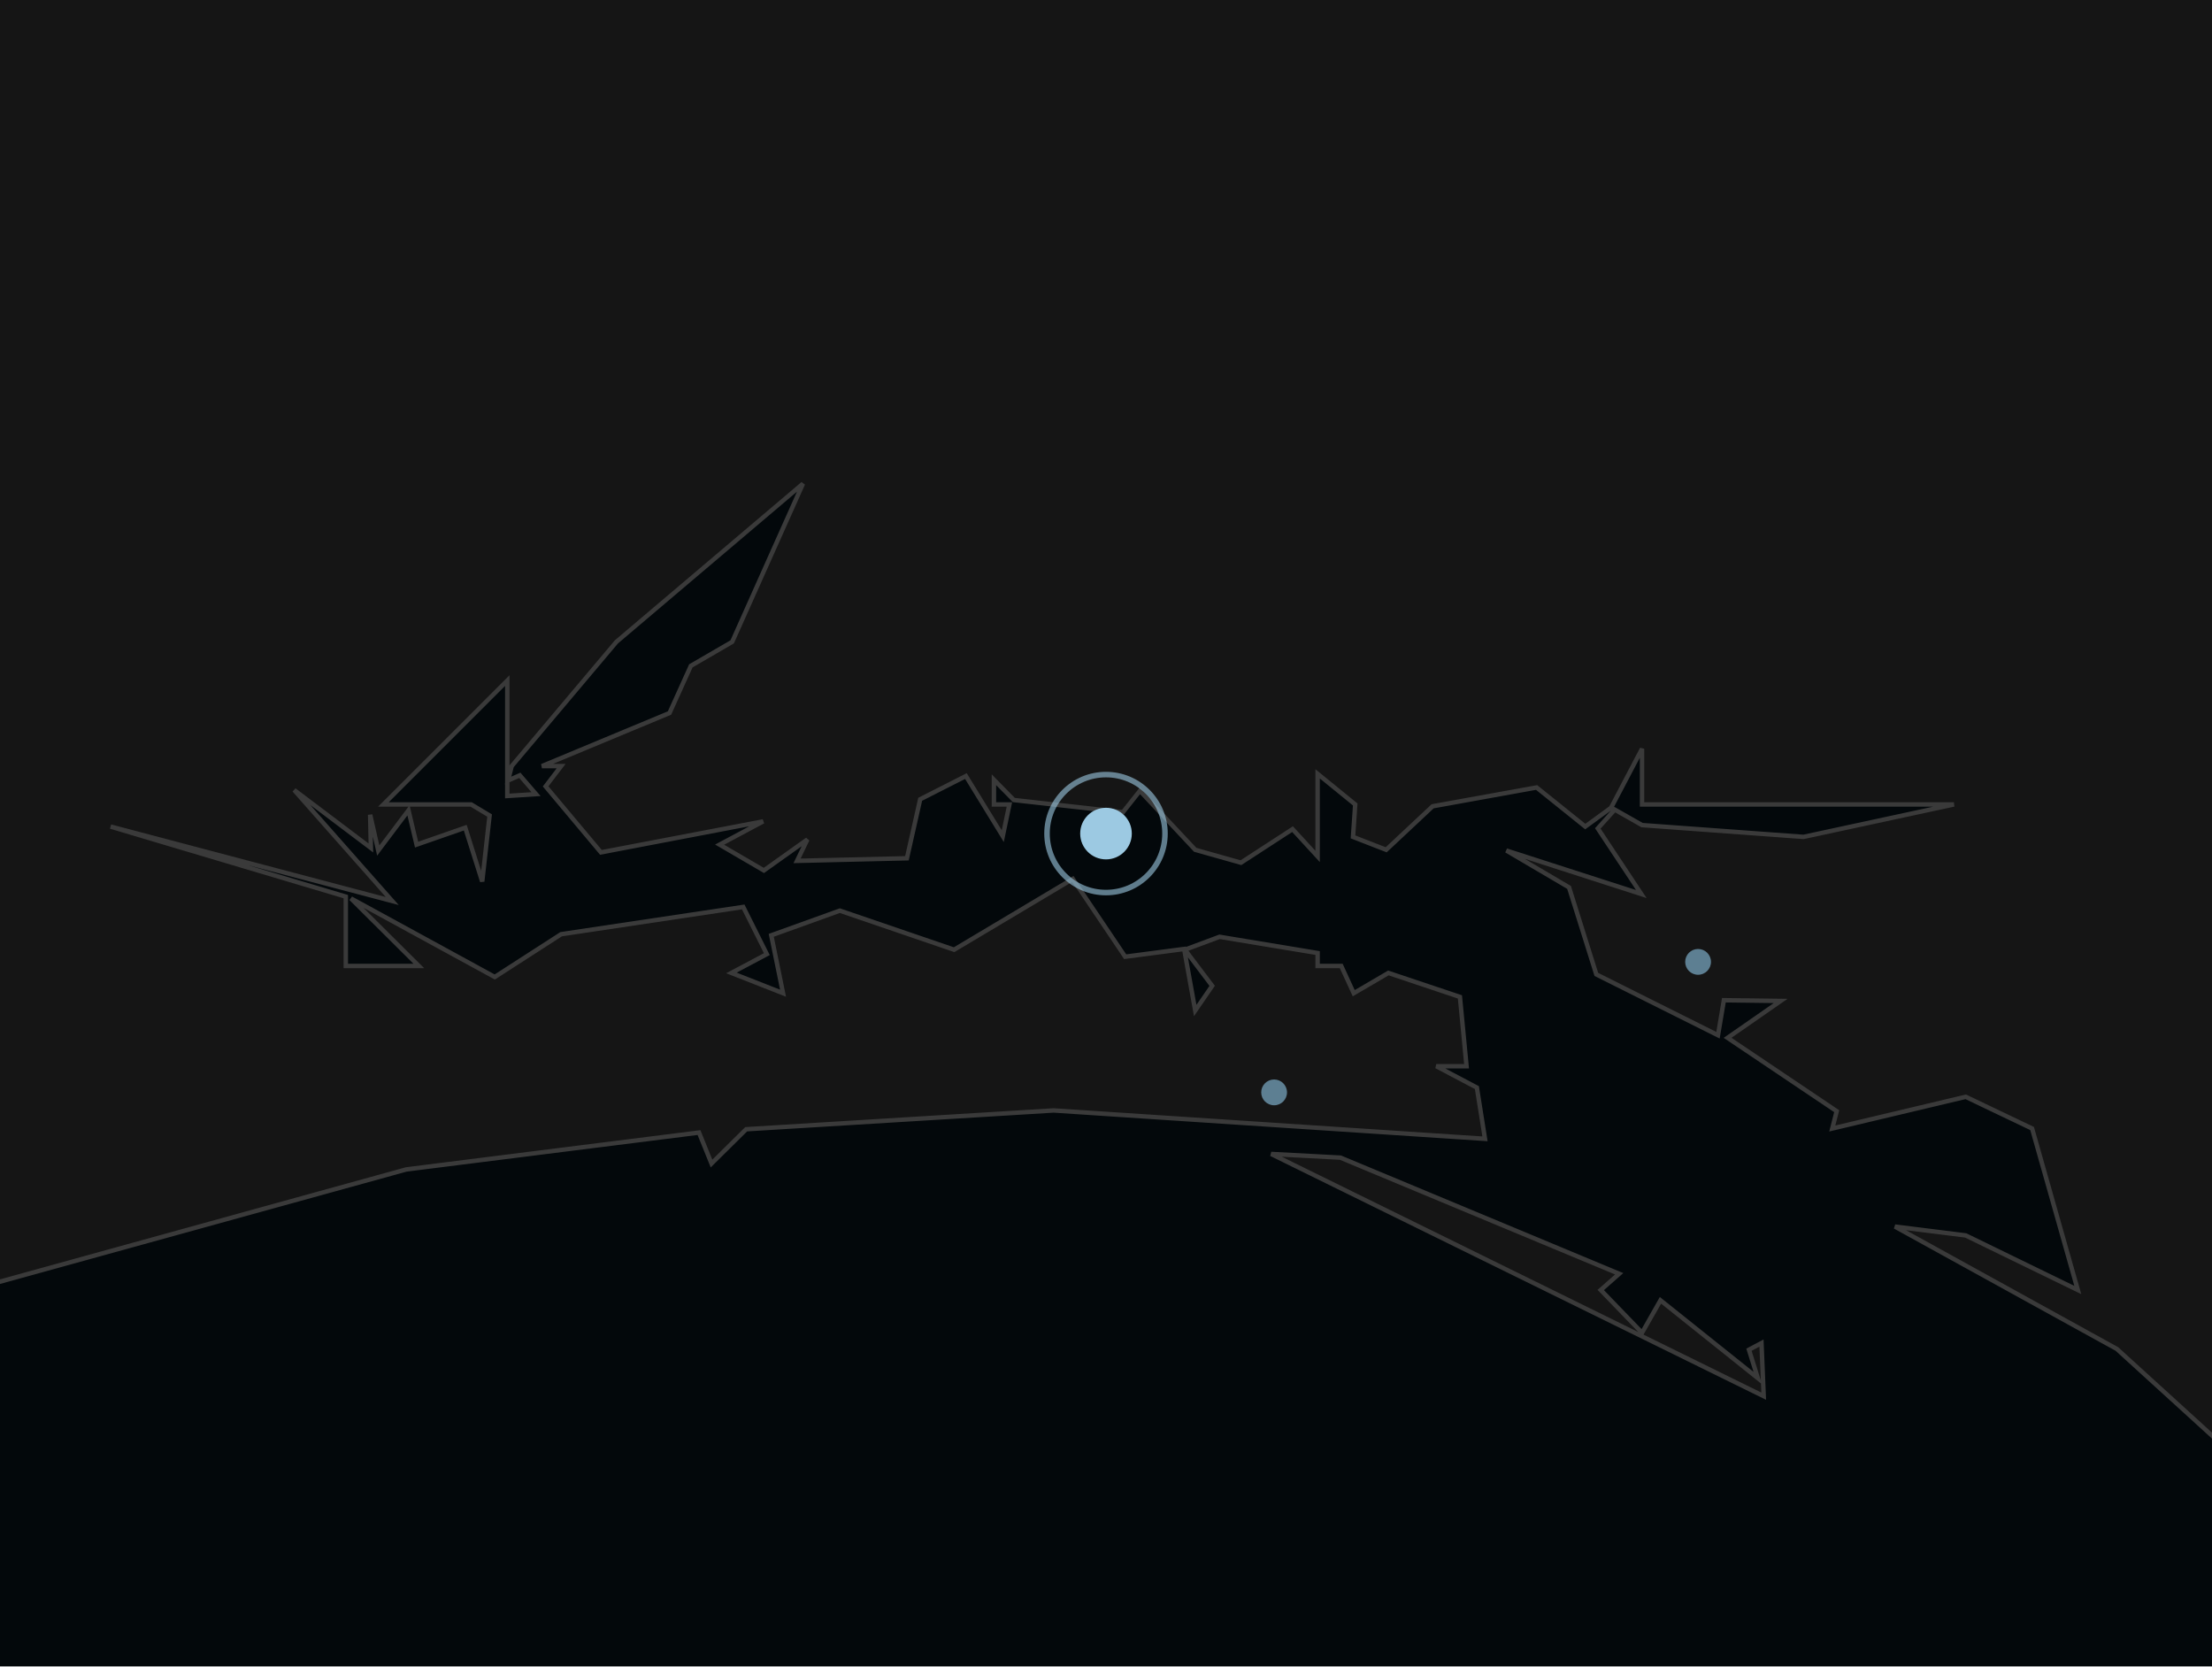
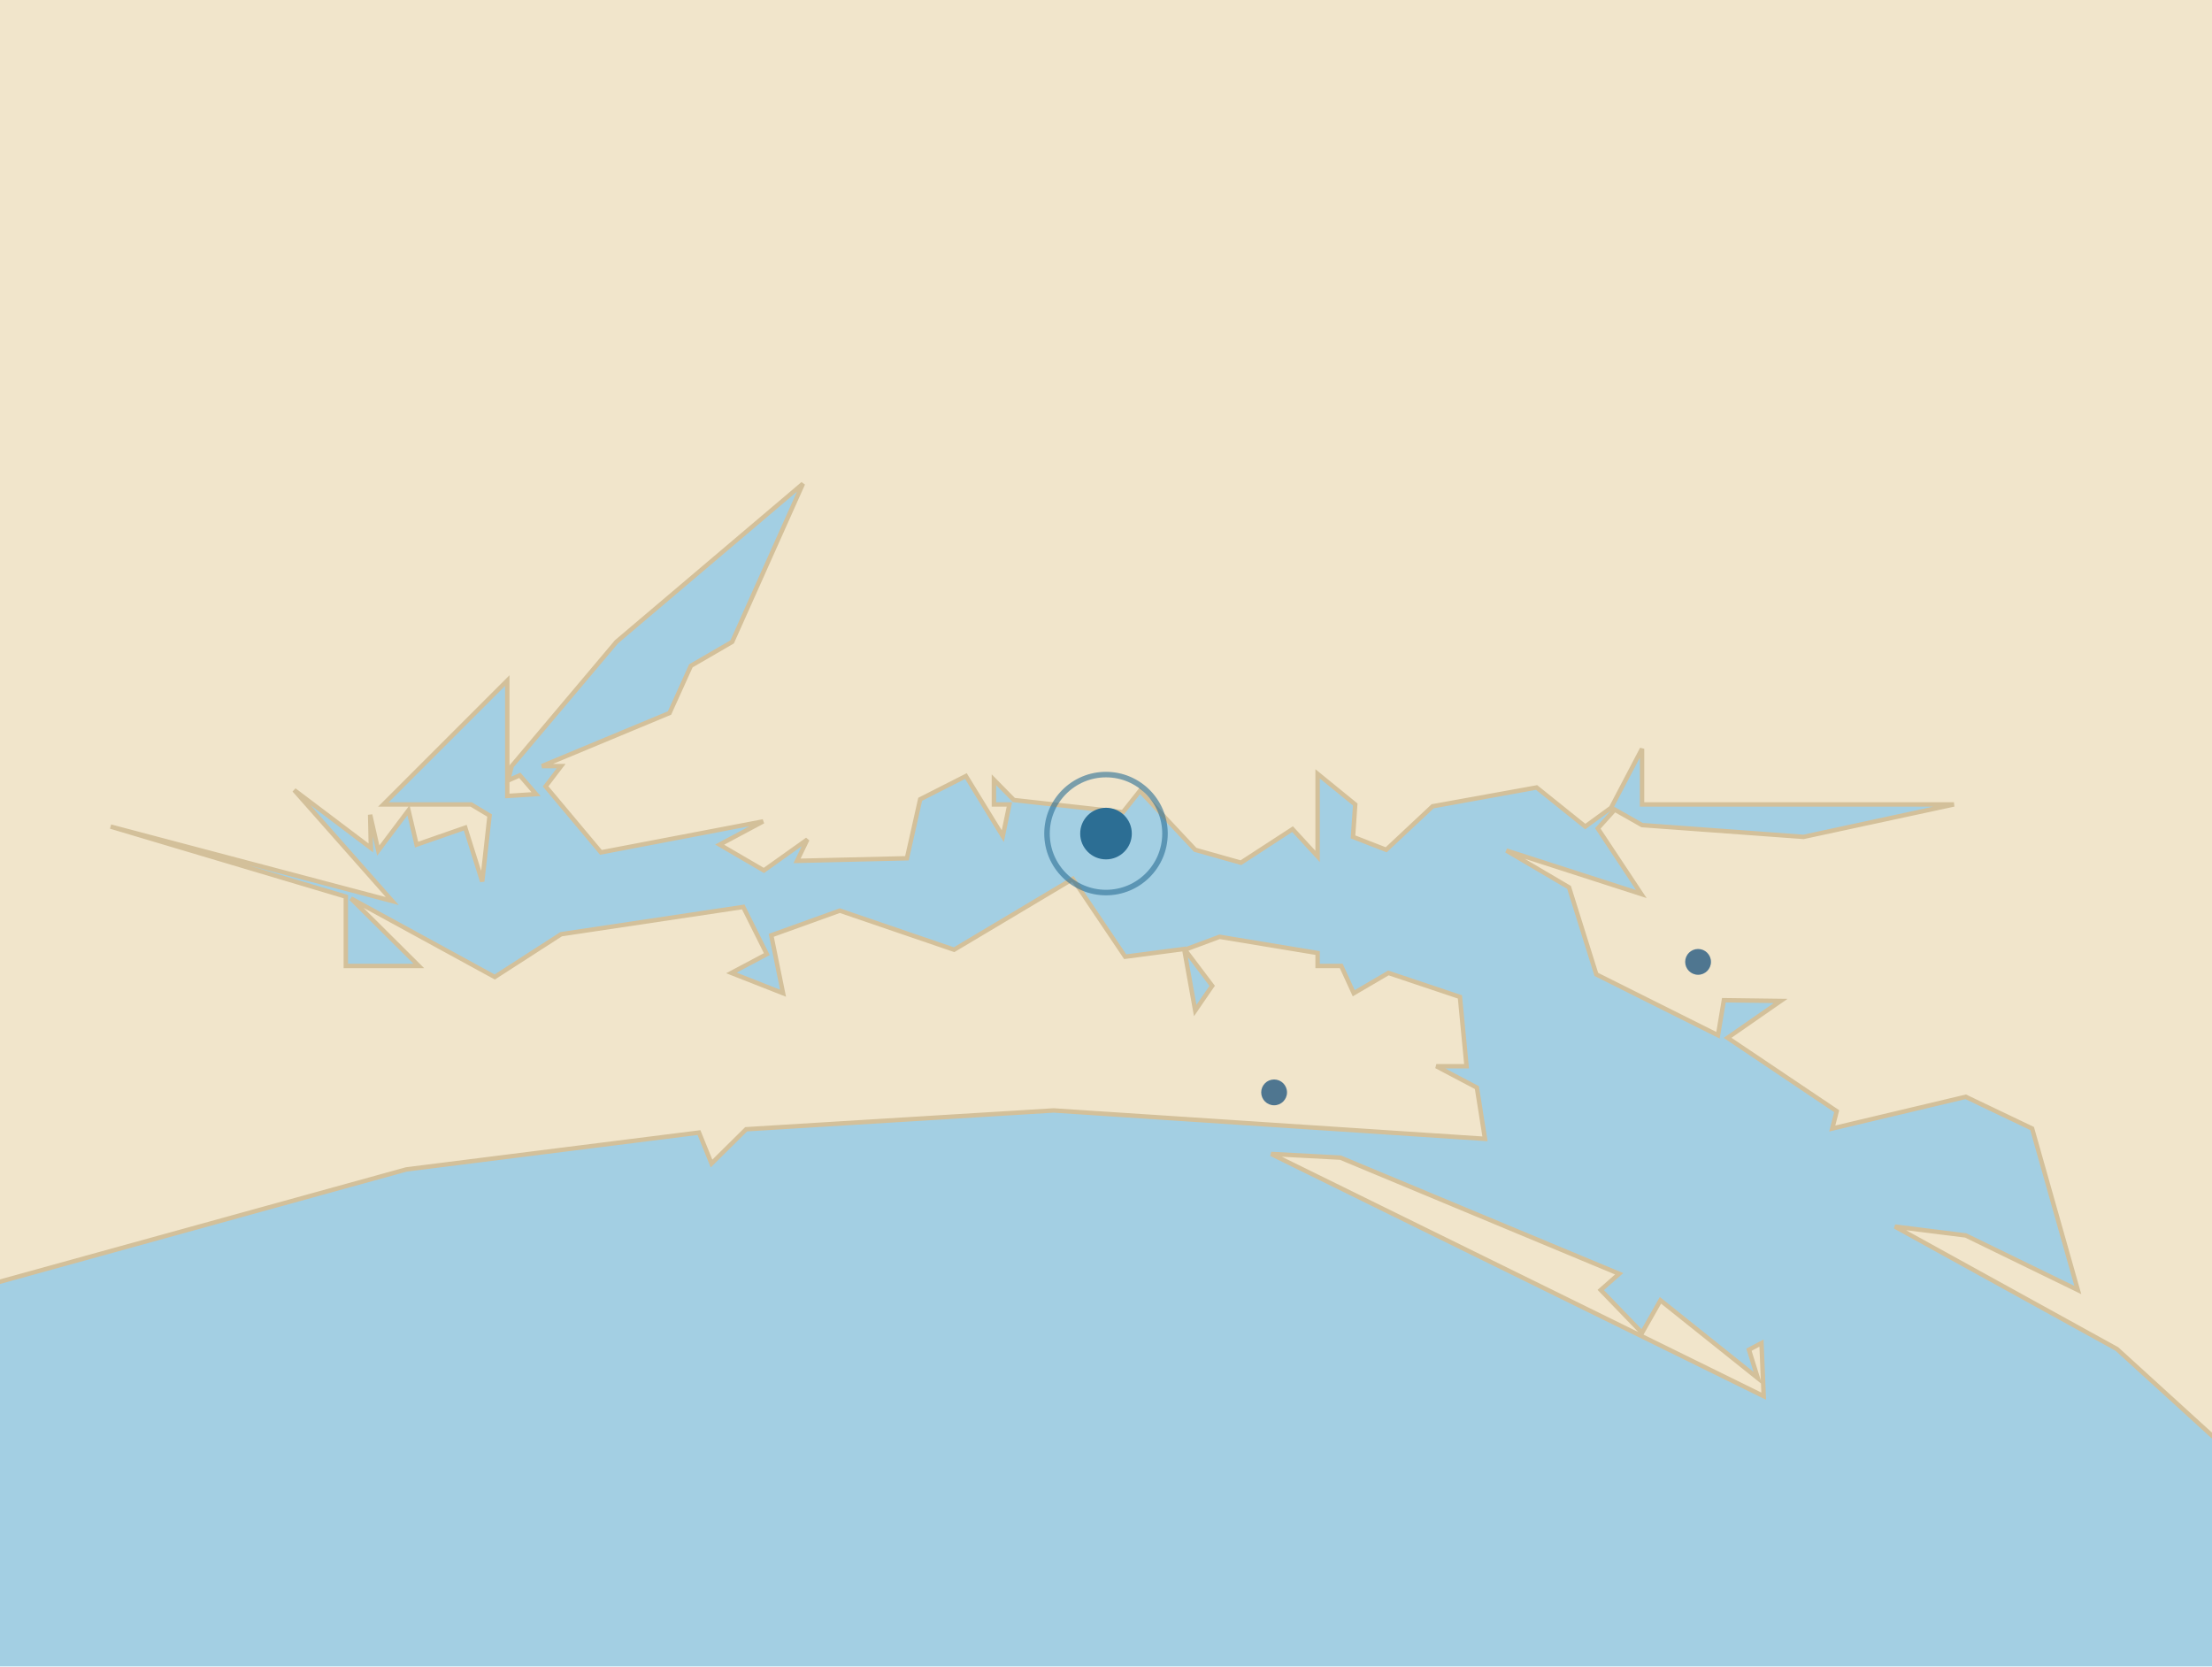
<svg xmlns="http://www.w3.org/2000/svg" viewBox="0 0 600 452">
-   <style>.map-land{fill:#151515;stroke:#3a3a3a;stroke-width:1.2}.map-dot{fill:#5d7f92}.map-dot.on{fill:#9cc9e2}.map-ring{fill:none;stroke:#9cc9e2;stroke-width:1.5;opacity:.6}.map-water{fill:#03080b}</style>
+   <style>.map-land{fill:#f1e5cb;stroke:#d3c09a;stroke-width:1.2}.map-dot{fill:#4f7690}.map-dot.on{fill:#2c6e94}.map-ring{fill:none;stroke:#2c6e94;stroke-width:1.5;opacity:.6}.map-water{fill:#a3cfe3}</style>
  <rect class="map-water" width="100%" height="100%" />
  <path class="map-land" fill-rule="evenodd" d="M1516.2 -640.5L1516.2 321.6L1512.4 323.7L1506.2 354.1L1490.4 355.9L1495.8 328.1L1486.2 323.7L1491.2 309.6L1485 299.8L1441.4 275.9L1428.8 285.4L1400.6 272L1387.2 275.9L1391.2 288.9L1379.4 288.2L1388.6 292.4L1386.8 295.9L1373.6 291.2L1375 294.3L1370.6 302.6L1367.6 283.1L1364 295.2L1360.2 284.1L1361.6 291.2L1354 291.2L1359.6 304L1348.4 293.1L1358.6 327.4L1347.4 310.7L1329.2 311.4L1327.2 302.8L1323.6 329.5L1309.6 316.5L1295.6 317.2L1296.4 324.4L1289.4 316.7L1279 317.7L1287.4 318.6L1290.6 331.8L1285 329.7L1280.8 333.7L1279 325.3L1274.2 323.7L1278.4 329.3L1274.2 327L1275.8 328.3L1271.2 329.3L1283.4 337.6L1273.6 339L1281.6 344.3L1284.4 338.5L1281.8 334.1L1288.2 333.7L1287.2 341.8L1293.8 333.4L1295 346.9L1289 346.2L1299.2 351.1L1304.4 343.6L1304.2 355.7L1273.2 387L1267 381L1263.6 391.6L1260.4 377.3L1247.6 371.9L1249.6 384L1244.2 377.3L1236.4 383.1L1236.4 345.3L1226.6 349.9L1221.6 371.9L1227.8 389.3L1217.8 396.7L1223 426.9L1212.6 443.6L1154.4 476.1L1108.6 475.4L1096.2 445.2L1101.8 414.4L1109.8 414.1L1101.8 396.5L1108.6 383.3L1095.8 397L1098 413.4L1084.8 441L1070.4 430.8L1083.6 441.5L1069.6 431.1L1075.8 423.9L1076 419.9L1080.6 416L1075.2 412.5L1073.8 425.3L987.6 417.6L1008.6 408.1L996 398.1L1000.4 394L972.6 394L972.6 415.5L954 414.4L953.6 389.1L944.4 381.4L951.6 373.1L945.2 373.6L941.8 359.4L929.8 376.6L927.8 368.7L935.8 360.3L952.8 352.7L934.8 351.5L936.2 349.9L928.8 342.5L920.8 349.9L928.8 351.1L922 350.8L917 368.9L914 343.6L911.4 350.6L908.8 342.5L894.4 340.2L867.8 359.6L864.8 352.7L862 354.3L866.8 359.6L840.8 378.7L788.4 372.4L715.6 416.7L656.8 419L619 406.7L574.2 365.9L514 332.7L533.2 335.1L563.6 349.9L551.2 306.1L533.2 297.5L497 306.1L498.2 301.4L468.6 281.5L483 271.5L467.6 271.3L466 280.8L433 264.3L425.6 240.7L408.6 230.7L445.2 242.5L433.4 224.7L438 219.6L445.4 223.8L489.2 227L530 218.2L445.4 218.2L445.4 203.1L437 219.1L430 224.2L416.8 213.6L388.6 218.7L376 230.5L367 227L367.6 218.2L357.4 209.9L357.4 232.3L350.6 224.9L336.6 234L324.2 230.5L309.2 214.5L304.6 220.3L275 217L269.6 211.5L269.6 218.2L273.8 218.2L272 226.8L262 210.5L249.6 216.8L246 232.8L216.2 233.5L219 227.7L207.2 236.1L195.2 229.1L207 222.8L163 231.2L148 213.3L152.2 207.8L147 207.8L181.6 193.4L187.4 180.6L198.6 174.1L217.8 131.2L167.2 174.1L138.8 207.8L137.8 211.7L141 210.3L145.4 215.4L137.6 215.9L137.6 184.6L104 218.2L127.8 218.2L132.8 221.2L130.8 239.1L126.2 224.5L113 229.1L110.8 219.8L102.6 230.7L100.4 221L100.6 230L79.8 214.3L106.4 244.4L30 224.2L93.8 243.2L93.8 262L113.6 262L95.2 243.7L134.2 265L152.2 253.4L201.6 246L208 258.8L198.4 263.9L212.4 269.4L209.2 253.7L227.8 247L258.8 257.6L291 238.4L305.2 259.5L321.2 257.4L324.2 274.1L328.8 267.4L321.4 257.6L330.8 254.1L357.4 258.5L357.4 262L363.8 262L367.2 269.4L376.6 263.9L396 270.4L397.8 289.2L389.6 289.2L400.6 295L402.8 308.9L285.8 301.2L202.4 306.3L193 315.6L189.6 307.2L110.2 317.2L-45.8 360.3L-56 383.1L-56 367.3L-63.8 368.7L-54 394.2L-67.8 377L-74.2 381.9L-59.2 407.2L-72.4 408.3L-82 393.3L-80.8 373.1L-155.2 403.9L-166.6 418.8L-172.4 414.6L-169.2 421.1L-185 417.8L-329.4 468.6L-375.8 494.6L-382.6 489.3L-450.4 511.3L-466.6 511.1L-473.8 500.9L-465.2 490.7L-467.8 454.7L-459.8 441L-448.8 451.9L-450 445.2L-434 440.8L-432 449.6L-431.8 442L-424.8 449.6L-428 441.3L-420 448.5L-420 440.1L-411 448.7L-411.2 443.1L-419.2 439.2L-428.8 438.5L-419 433.6L-420.8 422.9L-412 422L-393 426.9L-382.8 454.5L-391.8 425L-379.4 430.1L-370.6 424.1L-366.4 432.9L-368.8 424.6L-373.2 422.9L-369.2 409.3L-376.6 422.5L-378.8 414.1L-398.4 413.4L-396.6 406.3L-399.6 410L-399 419L-412.8 419.5L-422 409L-429.2 415.5L-457.6 389.1L-433.8 375.2L-448 394L-407.2 394L-433.6 375L-427 371.2L-440 376.1L-481.8 363.4L-507.8 378.2L-503.2 357.6L-496 357.1L-502.6 346.9L-523.4 345.7L-522.2 340.4L-550 344.8L-598.2 364.5L-615.2 397L-637.2 405.1L-639.2 419L-653.4 397.2L-653.4 454.5L-627 437.8L-631.4 431.1L-619.8 428.3L-609.4 417.6L-609.4 437.8L-580.6 437.8L-588.6 429.9L-575.2 418.3L-549 428.3L-543.4 456.8L-528.2 474.2L-542.8 509.7L-537.6 513.4L-607.8 548.6L-660 598.9L-722.8 624.9L-733 650.7L-724.6 680.3L-780.6 739.2L-771.4 779.8L-810.4 810L-818.6 805.8L-809.4 802.5L-803.2 784.5L-799.4 781.7L-797.8 785.1L-793 783.5L-788.6 775.2L-796.2 768.5L-804 769.1L-789.2 775.6L-797.2 784.2L-798.8 780.5L-802.4 781.2L-815.4 765.7L-838 768L-843.4 756.4L-851.2 756.6L-843.4 757.6L-871.2 789.1L-886.6 787.9L-881.2 758.7L-874.4 764L-868.4 757.1L-881 757.6L-876.6 746L-873 746L-870.4 729.5L-861.4 729.5L-862.2 735.8L-866.2 736.7L-869.2 742.9L-852.2 737.8L-861.8 727.9L-868.4 727.9L-873 730.9L-861.2 719.3L-877.6 727.6L-878.8 734.4L-890.6 746L-880.6 746L-884 766.8L-892 771L-890.2 774L-884.2 768.2L-888.8 788.6L-912.8 785.6L-911.2 777.7L-897.8 779.1L-896.4 763.8L-892.2 771L-884.2 749L-898 759.4L-898.8 779.1L-911 776.8L-915.2 788.2L-928.8 789.8L-940.2 771.2L-947.6 801.4L-960 791.6L-988.4 795.8L-982.8 790L-1004.8 766.6L-1028.8 790L-1038.6 825L-1023.4 819.5L-1028.8 842.7L-1057.2 864.9L-1057.2 790L-1092.8 790L-1092.8 855.9L-1128.6 851L-1111.2 834.1L-1159.2 834.1L-1154.4 790L-1180.6 765.2L-1198.2 790L-1180.6 790L-1180.6 827.3L-1224.6 820.4L-1312.6 814.1L-1334.4 808.3L-1383.8 816L-1383.8 982.7L-1318.4 982.7L-1325 966.2L-1312.6 922.2L-1268.6 894.8L-1174 896.7L-1185 910.1L-1199.6 941L-1242 966.2L-1268.6 966.2L-1268.6 982.7L-1247.2 982.7L-1244.8 980.4L-1245 982.7L-1383.8 982.7L-1383.8 -640.5ZM1471.2 -527.5L1456 -566.7L1374.4 -527.5ZM1498 -439.9L1456 -498.8L1399.4 -527.5L1422.8 -439.9L1456 -429.2L1456 -439.9ZM1104.4 -37.3L1104.4 -126.4L1060.8 -89.3ZM907 130.3L884.8 103.7L884.8 130.3L861.6 130.3L884.8 152.6ZM857 86.3L840.8 74.9L825.2 86.3L796.8 86.3L796.8 80.5L778.8 86.3L796.8 100.6L818.8 88.1L876 118.5ZM1148.4 206.6L1135.8 218.2L1114.8 253L1148.4 230L1178.6 189.7ZM1194.8 437.8L1192.4 414.1L1116.2 437.8ZM1034.6 218.2L1016.6 200.1L986.8 189.4L1010.2 262L1037.4 262L1044.6 240ZM884.8 282.7L884.8 334.4L921.2 343.4L905 262L897.6 240L919.4 182.3L884.8 197.8L869.2 218.2L884.8 240.5L884.8 262L864.2 262ZM993.4 349.9L998 306.1L972.6 273.2L939.8 306.1L962.2 349.9L972.6 349.9L972.6 380.1ZM-697.2 352.5L-697.2 437.8L-694.8 437.8L-678.6 394ZM-1048.8 720.5L-1076.8 746L-1048.8 774L-1048.8 746L-1040.6 746ZM-1155.2 701.9L-1136.8 720.5L-1112 701.9L-1136.8 672.9ZM-1268.6 770.5L-1268.6 677.8L-1311 701.9ZM-1268.6 834.1L-1234.2 834.1L-1224.6 848.2L-1180.6 853.6L-1180.6 878.1L-1242 878.1L-1268.6 839.4ZM-1312.6 857L-1273.2 842.4L-1326.4 878.1L-1356.4 878.1L-1356.4 857.3ZM-62.8 688.9L-63.6 681.7L-39 686.8L-46.4 681.7L-36.4 679.9L-16.8 636L-20.4 668.7L-50.6 717.7L-65 727.4L-62.8 714.9L-107 715.1L-80.4 706.3L-69 706.5L-67.6 711.4L-53.6 713.5L-67.2 708.4L-44 703.3L-86.6 701.2L-113.6 693.8L-187 681.3L-79.4 679.2ZM1460 688.7L1434 676.2L1512.2 678.5L1516.2 677.6L1516.2 683.8L1488.4 690.1ZM164 733L142 723.2L210.6 720.2L228 707.7L233.4 704.5L237.6 708.2L200.6 732.5ZM915.2 700L850.4 691L840.8 681.5L840.8 689.8L756.2 678L685.2 652.7L622.2 660.2L559.2 653.2L564.8 644.4L570.6 653.4L665 637.4L665 651.8L682.4 634.4L693 632.6L800.4 670.8L932.4 693.8L954.8 688.2ZM1199.8 755.9L1135.2 739L1107 726L1101.4 715.4L1207.8 749L1300 723.7L1273.2 742.5ZM478.4 378.7L344.8 313L363.6 314L439.2 345.5L434.2 349.9L445.4 361.5L450.4 352.7L476.8 373.8L474.4 366.1L477.8 364.3ZM-763.2 918.5L-777.6 911.3L-765.6 902.2L-771.4 878.8L-741.2 909.2L-741.2 893L-737 892.3L-741.2 889.5L-741.2 884.4L-738.8 865.6L-719 881.1L-740 914.1Z" />
  <circle cx="-69.4" cy="362.7" r="3.5" class="map-dot" />
  <circle cx="345.6" cy="296.3" r="3.5" class="map-dot" />
  <circle cx="-189.4" cy="401.8" r="3.5" class="map-dot" />
  <circle cx="-378.8" cy="482.3" r="3.5" class="map-dot" />
  <circle cx="-543.8" cy="498.5" r="3.5" class="map-dot" />
  <circle cx="460.6" cy="260.9" r="3.5" class="map-dot" />
  <circle cx="300" cy="226.1" r="16" class="map-ring" />
  <circle cx="300" cy="226.1" r="7" class="map-dot on" />
</svg>
